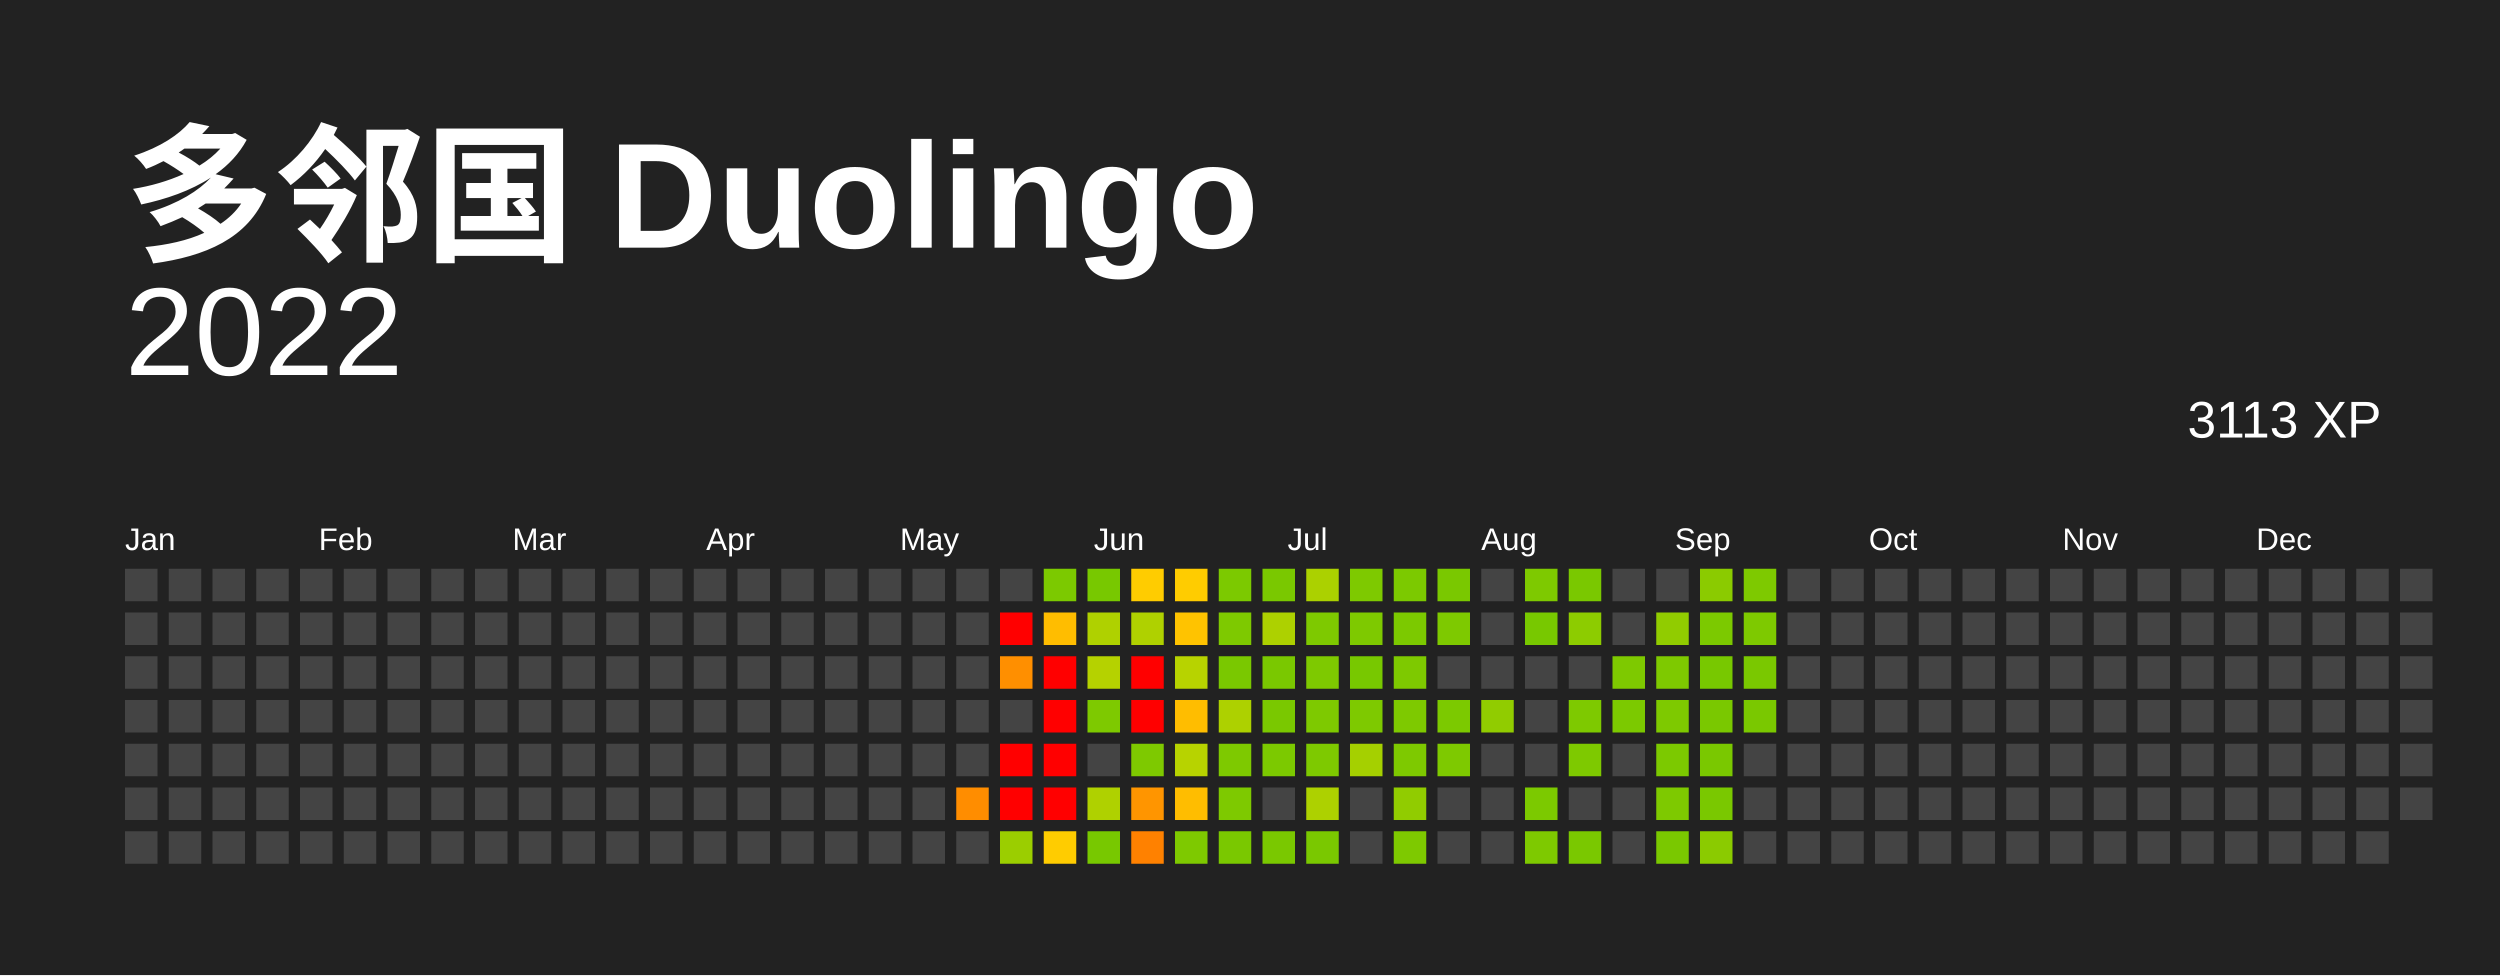
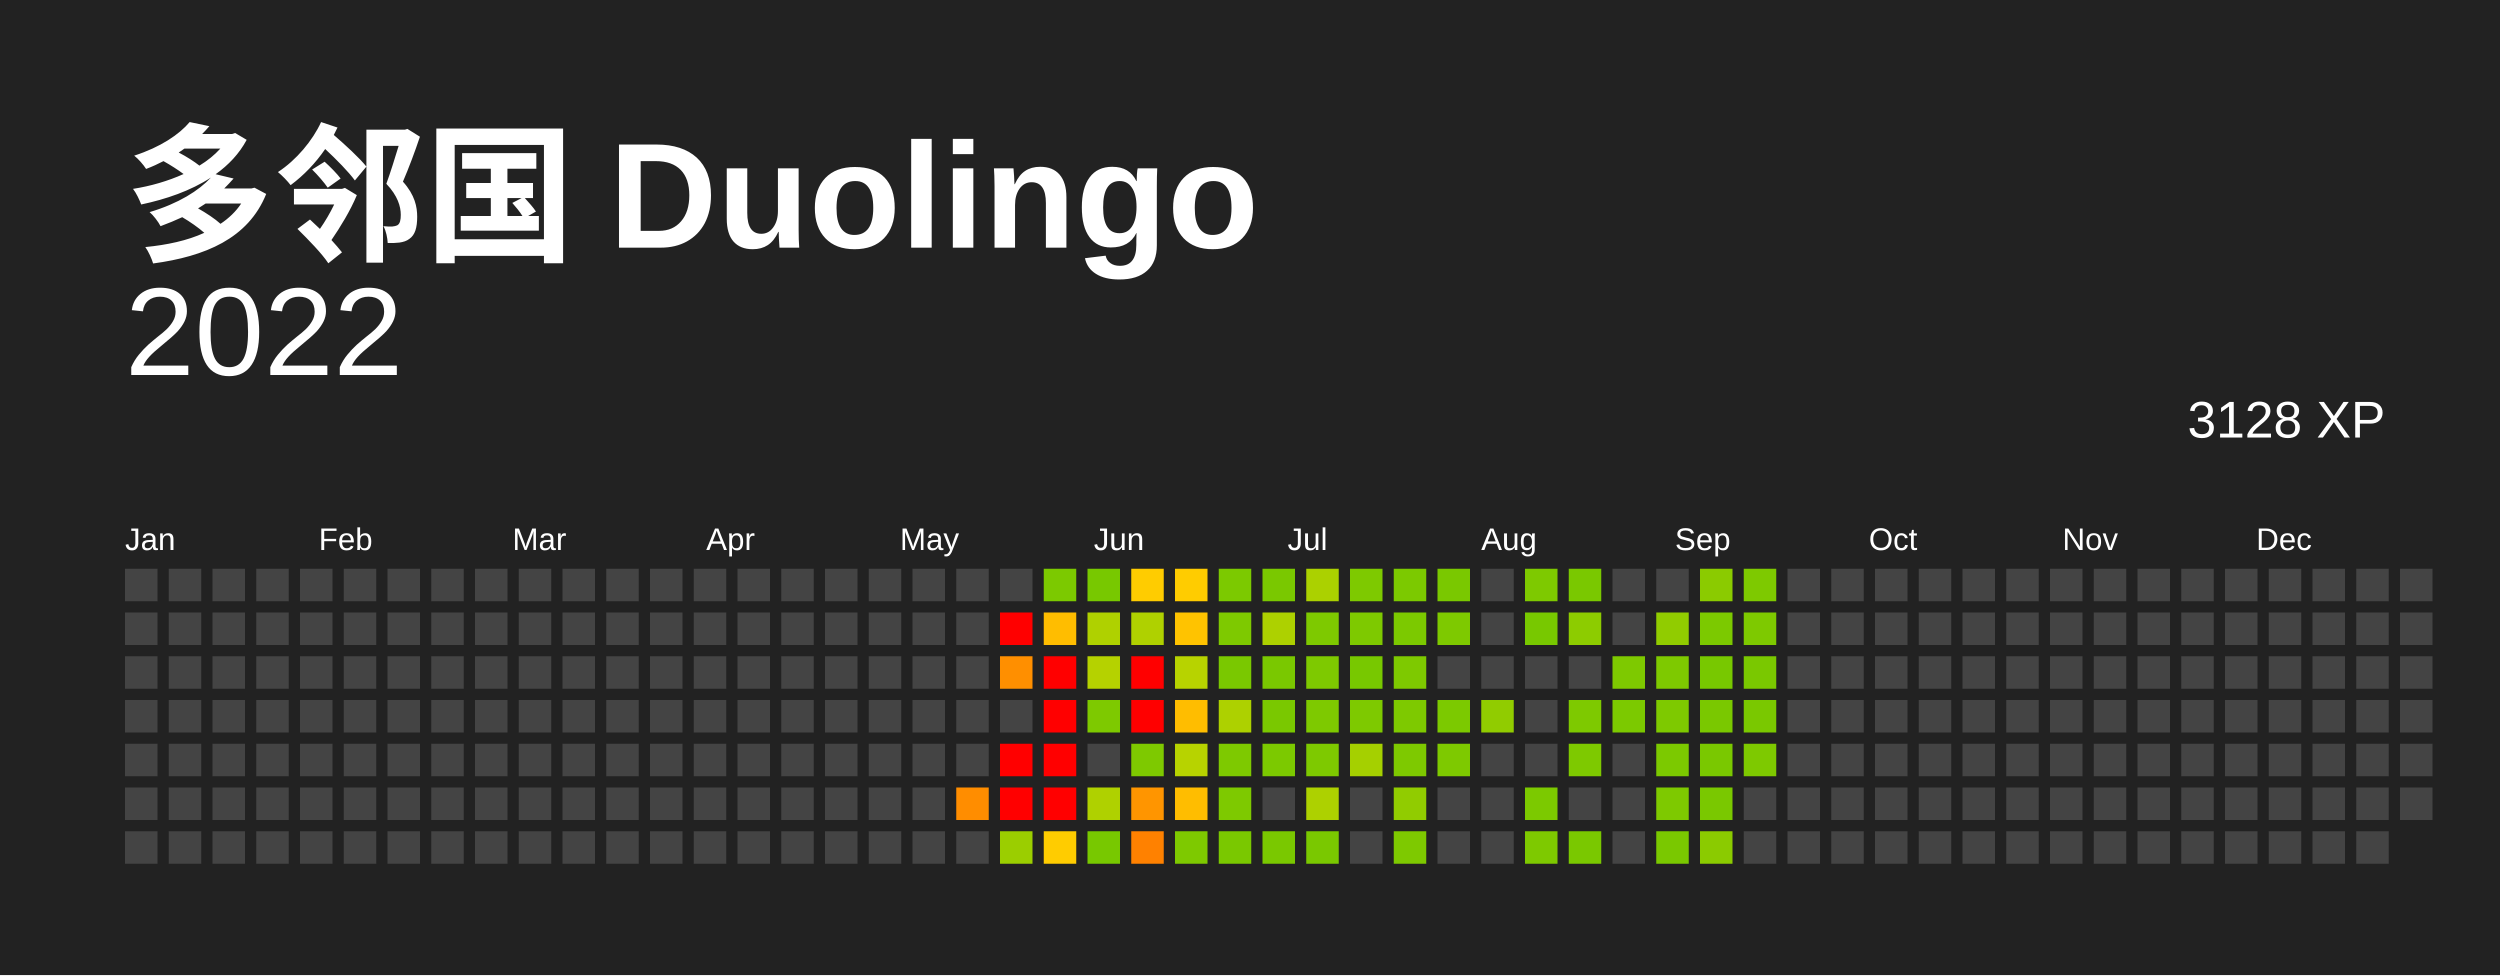
<svg xmlns="http://www.w3.org/2000/svg" baseProfile="full" height="78mm" version="1.1" viewBox="0,0,200,78" width="200mm">
  <defs />
  <rect fill="#222222" height="78" width="200" x="0" y="0" />
  <text fill="#FFFFFF" style="font-size:12px; font-family:Arial; font-weight:bold;" x="10" y="20"> 多邻国 Duolingo</text>
  <text alignment-baseline="hanging" fill="#FFFFFF" style="font-size:10.0px; font-family:Arial;" x="10" y="30">2022</text>
-   <text alignment-baseline="hanging" fill="#FFFFFF" style="font-size:4.125px; font-family:Arial;" x="175" y="35">3113 XP</text>
+   <text alignment-baseline="hanging" fill="#FFFFFF" style="font-size:4.125px; font-family:Arial;" x="175" y="35">3128 XP</text>
  <text fill="#FFFFFF" style="font-size:2.5px; font-family:Arial" x="10.0" y="44">Jan</text>
  <text fill="#FFFFFF" style="font-size:2.5px; font-family:Arial" x="25.5" y="44">Feb</text>
  <text fill="#FFFFFF" style="font-size:2.5px; font-family:Arial" x="41.0" y="44">Mar</text>
  <text fill="#FFFFFF" style="font-size:2.5px; font-family:Arial" x="56.5" y="44">Apr</text>
  <text fill="#FFFFFF" style="font-size:2.5px; font-family:Arial" x="72.0" y="44">May</text>
  <text fill="#FFFFFF" style="font-size:2.5px; font-family:Arial" x="87.5" y="44">Jun</text>
  <text fill="#FFFFFF" style="font-size:2.5px; font-family:Arial" x="103.0" y="44">Jul</text>
  <text fill="#FFFFFF" style="font-size:2.5px; font-family:Arial" x="118.5" y="44">Aug</text>
  <text fill="#FFFFFF" style="font-size:2.5px; font-family:Arial" x="134.0" y="44">Sep</text>
  <text fill="#FFFFFF" style="font-size:2.5px; font-family:Arial" x="149.5" y="44">Oct</text>
  <text fill="#FFFFFF" style="font-size:2.5px; font-family:Arial" x="165.0" y="44">Nov</text>
  <text fill="#FFFFFF" style="font-size:2.5px; font-family:Arial" x="180.5" y="44">Dec</text>
  <rect fill="#444444" height="2.6" width="2.6" x="10.0" y="45.5" />
  <rect fill="#444444" height="2.6" width="2.6" x="10.0" y="49.0" />
  <rect fill="#444444" height="2.6" width="2.6" x="10.0" y="52.5" />
  <rect fill="#444444" height="2.6" width="2.6" x="10.0" y="56.0" />
  <rect fill="#444444" height="2.6" width="2.6" x="10.0" y="59.5" />
  <rect fill="#444444" height="2.6" width="2.6" x="10.0" y="63.0" />
  <rect fill="#444444" height="2.6" width="2.6" x="10.0" y="66.5" />
  <rect fill="#444444" height="2.6" width="2.6" x="13.5" y="45.5" />
  <rect fill="#444444" height="2.6" width="2.6" x="13.5" y="49.0" />
  <rect fill="#444444" height="2.6" width="2.6" x="13.5" y="52.5" />
  <rect fill="#444444" height="2.6" width="2.6" x="13.5" y="56.0" />
  <rect fill="#444444" height="2.6" width="2.6" x="13.5" y="59.5" />
  <rect fill="#444444" height="2.6" width="2.6" x="13.5" y="63.0" />
  <rect fill="#444444" height="2.6" width="2.6" x="13.5" y="66.5" />
  <rect fill="#444444" height="2.6" width="2.6" x="17.0" y="45.5" />
  <rect fill="#444444" height="2.6" width="2.6" x="17.0" y="49.0" />
  <rect fill="#444444" height="2.6" width="2.6" x="17.0" y="52.5" />
  <rect fill="#444444" height="2.6" width="2.6" x="17.0" y="56.0" />
  <rect fill="#444444" height="2.6" width="2.6" x="17.0" y="59.5" />
  <rect fill="#444444" height="2.6" width="2.6" x="17.0" y="63.0" />
  <rect fill="#444444" height="2.6" width="2.6" x="17.0" y="66.5" />
  <rect fill="#444444" height="2.6" width="2.6" x="20.5" y="45.5" />
  <rect fill="#444444" height="2.6" width="2.6" x="20.5" y="49.0" />
  <rect fill="#444444" height="2.6" width="2.6" x="20.5" y="52.5" />
  <rect fill="#444444" height="2.6" width="2.6" x="20.5" y="56.0" />
  <rect fill="#444444" height="2.6" width="2.6" x="20.5" y="59.5" />
  <rect fill="#444444" height="2.6" width="2.6" x="20.5" y="63.0" />
  <rect fill="#444444" height="2.6" width="2.6" x="20.5" y="66.5" />
  <rect fill="#444444" height="2.6" width="2.6" x="24.0" y="45.5" />
  <rect fill="#444444" height="2.6" width="2.6" x="24.0" y="49.0" />
  <rect fill="#444444" height="2.6" width="2.6" x="24.0" y="52.5" />
  <rect fill="#444444" height="2.6" width="2.6" x="24.0" y="56.0" />
  <rect fill="#444444" height="2.6" width="2.6" x="24.0" y="59.5" />
  <rect fill="#444444" height="2.6" width="2.6" x="24.0" y="63.0" />
  <rect fill="#444444" height="2.6" width="2.6" x="24.0" y="66.5" />
  <rect fill="#444444" height="2.6" width="2.6" x="27.5" y="45.5" />
  <rect fill="#444444" height="2.6" width="2.6" x="27.5" y="49.0" />
  <rect fill="#444444" height="2.6" width="2.6" x="27.5" y="52.5" />
  <rect fill="#444444" height="2.6" width="2.6" x="27.5" y="56.0" />
  <rect fill="#444444" height="2.6" width="2.6" x="27.5" y="59.5" />
  <rect fill="#444444" height="2.6" width="2.6" x="27.5" y="63.0" />
  <rect fill="#444444" height="2.6" width="2.6" x="27.5" y="66.5" />
  <rect fill="#444444" height="2.6" width="2.6" x="31.0" y="45.5" />
  <rect fill="#444444" height="2.6" width="2.6" x="31.0" y="49.0" />
  <rect fill="#444444" height="2.6" width="2.6" x="31.0" y="52.5" />
  <rect fill="#444444" height="2.6" width="2.6" x="31.0" y="56.0" />
  <rect fill="#444444" height="2.6" width="2.6" x="31.0" y="59.5" />
  <rect fill="#444444" height="2.6" width="2.6" x="31.0" y="63.0" />
  <rect fill="#444444" height="2.6" width="2.6" x="31.0" y="66.5" />
  <rect fill="#444444" height="2.6" width="2.6" x="34.5" y="45.5" />
  <rect fill="#444444" height="2.6" width="2.6" x="34.5" y="49.0" />
  <rect fill="#444444" height="2.6" width="2.6" x="34.5" y="52.5" />
  <rect fill="#444444" height="2.6" width="2.6" x="34.5" y="56.0" />
  <rect fill="#444444" height="2.6" width="2.6" x="34.5" y="59.5" />
  <rect fill="#444444" height="2.6" width="2.6" x="34.5" y="63.0" />
  <rect fill="#444444" height="2.6" width="2.6" x="34.5" y="66.5" />
  <rect fill="#444444" height="2.6" width="2.6" x="38.0" y="45.5" />
  <rect fill="#444444" height="2.6" width="2.6" x="38.0" y="49.0" />
  <rect fill="#444444" height="2.6" width="2.6" x="38.0" y="52.5" />
  <rect fill="#444444" height="2.6" width="2.6" x="38.0" y="56.0" />
  <rect fill="#444444" height="2.6" width="2.6" x="38.0" y="59.5" />
  <rect fill="#444444" height="2.6" width="2.6" x="38.0" y="63.0" />
  <rect fill="#444444" height="2.6" width="2.6" x="38.0" y="66.5" />
  <rect fill="#444444" height="2.6" width="2.6" x="41.5" y="45.5" />
  <rect fill="#444444" height="2.6" width="2.6" x="41.5" y="49.0" />
  <rect fill="#444444" height="2.6" width="2.6" x="41.5" y="52.5" />
  <rect fill="#444444" height="2.6" width="2.6" x="41.5" y="56.0" />
  <rect fill="#444444" height="2.6" width="2.6" x="41.5" y="59.5" />
  <rect fill="#444444" height="2.6" width="2.6" x="41.5" y="63.0" />
  <rect fill="#444444" height="2.6" width="2.6" x="41.5" y="66.5" />
  <rect fill="#444444" height="2.6" width="2.6" x="45.0" y="45.5" />
  <rect fill="#444444" height="2.6" width="2.6" x="45.0" y="49.0" />
  <rect fill="#444444" height="2.6" width="2.6" x="45.0" y="52.5" />
  <rect fill="#444444" height="2.6" width="2.6" x="45.0" y="56.0" />
  <rect fill="#444444" height="2.6" width="2.6" x="45.0" y="59.5" />
  <rect fill="#444444" height="2.6" width="2.6" x="45.0" y="63.0" />
  <rect fill="#444444" height="2.6" width="2.6" x="45.0" y="66.5" />
  <rect fill="#444444" height="2.6" width="2.6" x="48.5" y="45.5" />
  <rect fill="#444444" height="2.6" width="2.6" x="48.5" y="49.0" />
  <rect fill="#444444" height="2.6" width="2.6" x="48.5" y="52.5" />
  <rect fill="#444444" height="2.6" width="2.6" x="48.5" y="56.0" />
  <rect fill="#444444" height="2.6" width="2.6" x="48.5" y="59.5" />
  <rect fill="#444444" height="2.6" width="2.6" x="48.5" y="63.0" />
  <rect fill="#444444" height="2.6" width="2.6" x="48.5" y="66.5" />
  <rect fill="#444444" height="2.6" width="2.6" x="52.0" y="45.5" />
  <rect fill="#444444" height="2.6" width="2.6" x="52.0" y="49.0" />
  <rect fill="#444444" height="2.6" width="2.6" x="52.0" y="52.5" />
  <rect fill="#444444" height="2.6" width="2.6" x="52.0" y="56.0" />
  <rect fill="#444444" height="2.6" width="2.6" x="52.0" y="59.5" />
  <rect fill="#444444" height="2.6" width="2.6" x="52.0" y="63.0" />
  <rect fill="#444444" height="2.6" width="2.6" x="52.0" y="66.5" />
  <rect fill="#444444" height="2.6" width="2.6" x="55.5" y="45.5" />
  <rect fill="#444444" height="2.6" width="2.6" x="55.5" y="49.0" />
  <rect fill="#444444" height="2.6" width="2.6" x="55.5" y="52.5" />
  <rect fill="#444444" height="2.6" width="2.6" x="55.5" y="56.0" />
  <rect fill="#444444" height="2.6" width="2.6" x="55.5" y="59.5" />
  <rect fill="#444444" height="2.6" width="2.6" x="55.5" y="63.0" />
  <rect fill="#444444" height="2.6" width="2.6" x="55.5" y="66.5" />
  <rect fill="#444444" height="2.6" width="2.6" x="59.0" y="45.5" />
  <rect fill="#444444" height="2.6" width="2.6" x="59.0" y="49.0" />
  <rect fill="#444444" height="2.6" width="2.6" x="59.0" y="52.5" />
  <rect fill="#444444" height="2.6" width="2.6" x="59.0" y="56.0" />
  <rect fill="#444444" height="2.6" width="2.6" x="59.0" y="59.5" />
  <rect fill="#444444" height="2.6" width="2.6" x="59.0" y="63.0" />
  <rect fill="#444444" height="2.6" width="2.6" x="59.0" y="66.5" />
  <rect fill="#444444" height="2.6" width="2.6" x="62.5" y="45.5" />
  <rect fill="#444444" height="2.6" width="2.6" x="62.5" y="49.0" />
  <rect fill="#444444" height="2.6" width="2.6" x="62.5" y="52.5" />
  <rect fill="#444444" height="2.6" width="2.6" x="62.5" y="56.0" />
  <rect fill="#444444" height="2.6" width="2.6" x="62.5" y="59.5" />
  <rect fill="#444444" height="2.6" width="2.6" x="62.5" y="63.0" />
  <rect fill="#444444" height="2.6" width="2.6" x="62.5" y="66.5" />
  <rect fill="#444444" height="2.6" width="2.6" x="66.0" y="45.5" />
  <rect fill="#444444" height="2.6" width="2.6" x="66.0" y="49.0" />
  <rect fill="#444444" height="2.6" width="2.6" x="66.0" y="52.5" />
  <rect fill="#444444" height="2.6" width="2.6" x="66.0" y="56.0" />
  <rect fill="#444444" height="2.6" width="2.6" x="66.0" y="59.5" />
  <rect fill="#444444" height="2.6" width="2.6" x="66.0" y="63.0" />
  <rect fill="#444444" height="2.6" width="2.6" x="66.0" y="66.5" />
  <rect fill="#444444" height="2.6" width="2.6" x="69.5" y="45.5" />
  <rect fill="#444444" height="2.6" width="2.6" x="69.5" y="49.0" />
  <rect fill="#444444" height="2.6" width="2.6" x="69.5" y="52.5" />
  <rect fill="#444444" height="2.6" width="2.6" x="69.5" y="56.0" />
  <rect fill="#444444" height="2.6" width="2.6" x="69.5" y="59.5" />
  <rect fill="#444444" height="2.6" width="2.6" x="69.5" y="63.0" />
  <rect fill="#444444" height="2.6" width="2.6" x="69.5" y="66.5" />
  <rect fill="#444444" height="2.6" width="2.6" x="73.0" y="45.5" />
  <rect fill="#444444" height="2.6" width="2.6" x="73.0" y="49.0" />
  <rect fill="#444444" height="2.6" width="2.6" x="73.0" y="52.5" />
  <rect fill="#444444" height="2.6" width="2.6" x="73.0" y="56.0" />
  <rect fill="#444444" height="2.6" width="2.6" x="73.0" y="59.5" />
  <rect fill="#444444" height="2.6" width="2.6" x="73.0" y="63.0" />
  <rect fill="#444444" height="2.6" width="2.6" x="73.0" y="66.5" />
  <rect fill="#444444" height="2.6" width="2.6" x="76.5" y="45.5" />
  <rect fill="#444444" height="2.6" width="2.6" x="76.5" y="49.0" />
  <rect fill="#444444" height="2.6" width="2.6" x="76.5" y="52.5" />
  <rect fill="#444444" height="2.6" width="2.6" x="76.5" y="56.0" />
  <rect fill="#444444" height="2.6" width="2.6" x="76.5" y="59.5" />
  <rect fill="#ff8d00" height="2.6" width="2.6" x="76.5" y="63.0" />
  <rect fill="#444444" height="2.6" width="2.6" x="76.5" y="66.5" />
  <rect fill="#444444" height="2.6" width="2.6" x="80.0" y="45.5" />
  <rect fill="red" height="2.6" width="2.6" x="80.0" y="49.0" />
  <rect fill="#ff8f00" height="2.6" width="2.6" x="80.0" y="52.5" />
  <rect fill="#444444" height="2.6" width="2.6" x="80.0" y="56.0" />
  <rect fill="red" height="2.6" width="2.6" x="80.0" y="59.5" />
  <rect fill="red" height="2.6" width="2.6" x="80.0" y="63.0" />
  <rect fill="#9bce00" height="2.6" width="2.6" x="80.0" y="66.5" />
  <rect fill="#7cc900" height="2.6" width="2.6" x="83.5" y="45.5" />
  <rect fill="#ffbd00" height="2.6" width="2.6" x="83.5" y="49.0" />
  <rect fill="red" height="2.6" width="2.6" x="83.5" y="52.5" />
  <rect fill="red" height="2.6" width="2.6" x="83.5" y="56.0" />
  <rect fill="red" height="2.6" width="2.6" x="83.5" y="59.5" />
  <rect fill="red" height="2.6" width="2.6" x="83.5" y="63.0" />
  <rect fill="#ffcc00" height="2.6" width="2.6" x="83.5" y="66.5" />
  <rect fill="#78c800" height="2.6" width="2.6" x="87.0" y="45.5" />
  <rect fill="#afd100" height="2.6" width="2.6" x="87.0" y="49.0" />
  <rect fill="#b5d200" height="2.6" width="2.6" x="87.0" y="52.5" />
  <rect fill="#7ec900" height="2.6" width="2.6" x="87.0" y="56.0" />
  <rect fill="#444444" height="2.6" width="2.6" x="87.0" y="59.5" />
  <rect fill="#afd100" height="2.6" width="2.6" x="87.0" y="63.0" />
  <rect fill="#78c800" height="2.6" width="2.6" x="87.0" y="66.5" />
  <rect fill="#ffcc00" height="2.6" width="2.6" x="90.5" y="45.5" />
  <rect fill="#afd100" height="2.6" width="2.6" x="90.5" y="49.0" />
  <rect fill="red" height="2.6" width="2.6" x="90.5" y="52.5" />
  <rect fill="red" height="2.6" width="2.6" x="90.5" y="56.0" />
  <rect fill="#7ec900" height="2.6" width="2.6" x="90.5" y="59.5" />
  <rect fill="#ff9500" height="2.6" width="2.6" x="90.5" y="63.0" />
  <rect fill="#ff8100" height="2.6" width="2.6" x="90.5" y="66.5" />
  <rect fill="#ffcc00" height="2.6" width="2.6" x="94.0" y="45.5" />
  <rect fill="#ffc300" height="2.6" width="2.6" x="94.0" y="49.0" />
  <rect fill="#b7d300" height="2.6" width="2.6" x="94.0" y="52.5" />
  <rect fill="#ffbd00" height="2.6" width="2.6" x="94.0" y="56.0" />
  <rect fill="#b7d300" height="2.6" width="2.6" x="94.0" y="59.5" />
  <rect fill="#ffbd00" height="2.6" width="2.6" x="94.0" y="63.0" />
  <rect fill="#7ec900" height="2.6" width="2.6" x="94.0" y="66.5" />
  <rect fill="#7cc900" height="2.6" width="2.6" x="97.5" y="45.5" />
  <rect fill="#7ec900" height="2.6" width="2.6" x="97.5" y="49.0" />
  <rect fill="#7ac800" height="2.6" width="2.6" x="97.5" y="52.5" />
  <rect fill="#add100" height="2.6" width="2.6" x="97.5" y="56.0" />
  <rect fill="#7ec900" height="2.6" width="2.6" x="97.5" y="59.5" />
  <rect fill="#7ec900" height="2.6" width="2.6" x="97.5" y="63.0" />
  <rect fill="#7ac800" height="2.6" width="2.6" x="97.5" y="66.5" />
  <rect fill="#7ac800" height="2.6" width="2.6" x="101.0" y="45.5" />
  <rect fill="#add100" height="2.6" width="2.6" x="101.0" y="49.0" />
  <rect fill="#7ac800" height="2.6" width="2.6" x="101.0" y="52.5" />
  <rect fill="#7ac800" height="2.6" width="2.6" x="101.0" y="56.0" />
  <rect fill="#7cc900" height="2.6" width="2.6" x="101.0" y="59.5" />
  <rect fill="#444444" height="2.6" width="2.6" x="101.0" y="63.0" />
  <rect fill="#7ac800" height="2.6" width="2.6" x="101.0" y="66.5" />
  <rect fill="#abd100" height="2.6" width="2.6" x="104.5" y="45.5" />
  <rect fill="#7ec900" height="2.6" width="2.6" x="104.5" y="49.0" />
  <rect fill="#7ec900" height="2.6" width="2.6" x="104.5" y="52.5" />
  <rect fill="#7ec900" height="2.6" width="2.6" x="104.5" y="56.0" />
  <rect fill="#7ec900" height="2.6" width="2.6" x="104.5" y="59.5" />
  <rect fill="#add100" height="2.6" width="2.6" x="104.5" y="63.0" />
  <rect fill="#7ac800" height="2.6" width="2.6" x="104.5" y="66.5" />
  <rect fill="#7ec900" height="2.6" width="2.6" x="108.0" y="45.5" />
  <rect fill="#7ec900" height="2.6" width="2.6" x="108.0" y="49.0" />
  <rect fill="#78c800" height="2.6" width="2.6" x="108.0" y="52.5" />
  <rect fill="#7ec900" height="2.6" width="2.6" x="108.0" y="56.0" />
  <rect fill="#a5d000" height="2.6" width="2.6" x="108.0" y="59.5" />
  <rect fill="#444444" height="2.6" width="2.6" x="108.0" y="63.0" />
  <rect fill="#444444" height="2.6" width="2.6" x="108.0" y="66.5" />
  <rect fill="#7cc900" height="2.6" width="2.6" x="111.5" y="45.5" />
  <rect fill="#7cc900" height="2.6" width="2.6" x="111.5" y="49.0" />
  <rect fill="#7ec900" height="2.6" width="2.6" x="111.5" y="52.5" />
  <rect fill="#7ec900" height="2.6" width="2.6" x="111.5" y="56.0" />
  <rect fill="#7ec900" height="2.6" width="2.6" x="111.5" y="59.5" />
  <rect fill="#91cc00" height="2.6" width="2.6" x="111.5" y="63.0" />
  <rect fill="#7ec900" height="2.6" width="2.6" x="111.5" y="66.5" />
  <rect fill="#7ac800" height="2.6" width="2.6" x="115.0" y="45.5" />
  <rect fill="#7ec900" height="2.6" width="2.6" x="115.0" y="49.0" />
  <rect fill="#444444" height="2.6" width="2.6" x="115.0" y="52.5" />
  <rect fill="#7cc900" height="2.6" width="2.6" x="115.0" y="56.0" />
  <rect fill="#7ec900" height="2.6" width="2.6" x="115.0" y="59.5" />
  <rect fill="#444444" height="2.6" width="2.6" x="115.0" y="63.0" />
  <rect fill="#444444" height="2.6" width="2.6" x="115.0" y="66.5" />
  <rect fill="#444444" height="2.6" width="2.6" x="118.5" y="45.5" />
  <rect fill="#444444" height="2.6" width="2.6" x="118.5" y="49.0" />
  <rect fill="#444444" height="2.6" width="2.6" x="118.5" y="52.5" />
  <rect fill="#91cc00" height="2.6" width="2.6" x="118.5" y="56.0" />
  <rect fill="#444444" height="2.6" width="2.6" x="118.5" y="59.5" />
  <rect fill="#444444" height="2.6" width="2.6" x="118.5" y="63.0" />
  <rect fill="#444444" height="2.6" width="2.6" x="118.5" y="66.5" />
  <rect fill="#7ec900" height="2.6" width="2.6" x="122.0" y="45.5" />
  <rect fill="#78c800" height="2.6" width="2.6" x="122.0" y="49.0" />
  <rect fill="#444444" height="2.6" width="2.6" x="122.0" y="52.5" />
  <rect fill="#444444" height="2.6" width="2.6" x="122.0" y="56.0" />
  <rect fill="#444444" height="2.6" width="2.6" x="122.0" y="59.5" />
  <rect fill="#7cc900" height="2.6" width="2.6" x="122.0" y="63.0" />
  <rect fill="#7ec900" height="2.6" width="2.6" x="122.0" y="66.5" />
  <rect fill="#7ac800" height="2.6" width="2.6" x="125.5" y="45.5" />
  <rect fill="#8dcc00" height="2.6" width="2.6" x="125.5" y="49.0" />
  <rect fill="#444444" height="2.6" width="2.6" x="125.5" y="52.5" />
  <rect fill="#7ec900" height="2.6" width="2.6" x="125.5" y="56.0" />
  <rect fill="#7ec900" height="2.6" width="2.6" x="125.5" y="59.5" />
  <rect fill="#444444" height="2.6" width="2.6" x="125.5" y="63.0" />
  <rect fill="#7ac800" height="2.6" width="2.6" x="125.5" y="66.5" />
  <rect fill="#444444" height="2.6" width="2.6" x="129.0" y="45.5" />
  <rect fill="#444444" height="2.6" width="2.6" x="129.0" y="49.0" />
  <rect fill="#7ec900" height="2.6" width="2.6" x="129.0" y="52.5" />
  <rect fill="#7cc900" height="2.6" width="2.6" x="129.0" y="56.0" />
  <rect fill="#444444" height="2.6" width="2.6" x="129.0" y="59.5" />
  <rect fill="#444444" height="2.6" width="2.6" x="129.0" y="63.0" />
  <rect fill="#444444" height="2.6" width="2.6" x="129.0" y="66.5" />
  <rect fill="#444444" height="2.6" width="2.6" x="132.5" y="45.5" />
  <rect fill="#91cc00" height="2.6" width="2.6" x="132.5" y="49.0" />
  <rect fill="#7ec900" height="2.6" width="2.6" x="132.5" y="52.5" />
  <rect fill="#7ec900" height="2.6" width="2.6" x="132.5" y="56.0" />
  <rect fill="#7cc900" height="2.6" width="2.6" x="132.5" y="59.5" />
  <rect fill="#7ec900" height="2.6" width="2.6" x="132.5" y="63.0" />
  <rect fill="#7ac800" height="2.6" width="2.6" x="132.5" y="66.5" />
  <rect fill="#8bcb00" height="2.6" width="2.6" x="136.0" y="45.5" />
  <rect fill="#7cc900" height="2.6" width="2.6" x="136.0" y="49.0" />
  <rect fill="#78c800" height="2.6" width="2.6" x="136.0" y="52.5" />
  <rect fill="#7ac800" height="2.6" width="2.6" x="136.0" y="56.0" />
  <rect fill="#7ac800" height="2.6" width="2.6" x="136.0" y="59.5" />
  <rect fill="#7ac800" height="2.6" width="2.6" x="136.0" y="63.0" />
  <rect fill="#8bcb00" height="2.6" width="2.6" x="136.0" y="66.5" />
  <rect fill="#7ec900" height="2.6" width="2.6" x="139.5" y="45.5" />
  <rect fill="#7ec900" height="2.6" width="2.6" x="139.5" y="49.0" />
  <rect fill="#7ac800" height="2.6" width="2.6" x="139.5" y="52.5" />
  <rect fill="#7ac800" height="2.6" width="2.6" x="139.5" y="56.0" />
-   <rect fill="#444444" height="2.6" width="2.6" x="139.5" y="59.5" />
+   <rect fill="#7ec900" height="2.6" width="2.6" x="139.5" y="59.5" />
  <rect fill="#444444" height="2.6" width="2.6" x="139.5" y="63.0" />
  <rect fill="#444444" height="2.6" width="2.6" x="139.5" y="66.5" />
  <rect fill="#444444" height="2.6" width="2.6" x="143.0" y="45.5" />
  <rect fill="#444444" height="2.6" width="2.6" x="143.0" y="49.0" />
  <rect fill="#444444" height="2.6" width="2.6" x="143.0" y="52.5" />
  <rect fill="#444444" height="2.6" width="2.6" x="143.0" y="56.0" />
  <rect fill="#444444" height="2.6" width="2.6" x="143.0" y="59.5" />
  <rect fill="#444444" height="2.6" width="2.6" x="143.0" y="63.0" />
  <rect fill="#444444" height="2.6" width="2.6" x="143.0" y="66.5" />
  <rect fill="#444444" height="2.6" width="2.6" x="146.5" y="45.5" />
  <rect fill="#444444" height="2.6" width="2.6" x="146.5" y="49.0" />
  <rect fill="#444444" height="2.6" width="2.6" x="146.5" y="52.5" />
  <rect fill="#444444" height="2.6" width="2.6" x="146.5" y="56.0" />
  <rect fill="#444444" height="2.6" width="2.6" x="146.5" y="59.5" />
  <rect fill="#444444" height="2.6" width="2.6" x="146.5" y="63.0" />
  <rect fill="#444444" height="2.6" width="2.6" x="146.5" y="66.5" />
  <rect fill="#444444" height="2.6" width="2.6" x="150.0" y="45.5" />
  <rect fill="#444444" height="2.6" width="2.6" x="150.0" y="49.0" />
  <rect fill="#444444" height="2.6" width="2.6" x="150.0" y="52.5" />
  <rect fill="#444444" height="2.6" width="2.6" x="150.0" y="56.0" />
  <rect fill="#444444" height="2.6" width="2.6" x="150.0" y="59.5" />
  <rect fill="#444444" height="2.6" width="2.6" x="150.0" y="63.0" />
  <rect fill="#444444" height="2.6" width="2.6" x="150.0" y="66.5" />
  <rect fill="#444444" height="2.6" width="2.6" x="153.5" y="45.5" />
  <rect fill="#444444" height="2.6" width="2.6" x="153.5" y="49.0" />
  <rect fill="#444444" height="2.6" width="2.6" x="153.5" y="52.5" />
  <rect fill="#444444" height="2.6" width="2.6" x="153.5" y="56.0" />
  <rect fill="#444444" height="2.6" width="2.6" x="153.5" y="59.5" />
  <rect fill="#444444" height="2.6" width="2.6" x="153.5" y="63.0" />
  <rect fill="#444444" height="2.6" width="2.6" x="153.5" y="66.5" />
  <rect fill="#444444" height="2.6" width="2.6" x="157.0" y="45.5" />
  <rect fill="#444444" height="2.6" width="2.6" x="157.0" y="49.0" />
  <rect fill="#444444" height="2.6" width="2.6" x="157.0" y="52.5" />
  <rect fill="#444444" height="2.6" width="2.6" x="157.0" y="56.0" />
  <rect fill="#444444" height="2.6" width="2.6" x="157.0" y="59.5" />
  <rect fill="#444444" height="2.6" width="2.6" x="157.0" y="63.0" />
  <rect fill="#444444" height="2.6" width="2.6" x="157.0" y="66.5" />
  <rect fill="#444444" height="2.6" width="2.6" x="160.5" y="45.5" />
  <rect fill="#444444" height="2.6" width="2.6" x="160.5" y="49.0" />
  <rect fill="#444444" height="2.6" width="2.6" x="160.5" y="52.5" />
  <rect fill="#444444" height="2.6" width="2.6" x="160.5" y="56.0" />
  <rect fill="#444444" height="2.6" width="2.6" x="160.5" y="59.5" />
  <rect fill="#444444" height="2.6" width="2.6" x="160.5" y="63.0" />
  <rect fill="#444444" height="2.6" width="2.6" x="160.5" y="66.5" />
  <rect fill="#444444" height="2.6" width="2.6" x="164.0" y="45.5" />
  <rect fill="#444444" height="2.6" width="2.6" x="164.0" y="49.0" />
  <rect fill="#444444" height="2.6" width="2.6" x="164.0" y="52.5" />
  <rect fill="#444444" height="2.6" width="2.6" x="164.0" y="56.0" />
  <rect fill="#444444" height="2.6" width="2.6" x="164.0" y="59.5" />
  <rect fill="#444444" height="2.6" width="2.6" x="164.0" y="63.0" />
  <rect fill="#444444" height="2.6" width="2.6" x="164.0" y="66.5" />
  <rect fill="#444444" height="2.6" width="2.6" x="167.5" y="45.5" />
  <rect fill="#444444" height="2.6" width="2.6" x="167.5" y="49.0" />
  <rect fill="#444444" height="2.6" width="2.6" x="167.5" y="52.5" />
  <rect fill="#444444" height="2.6" width="2.6" x="167.5" y="56.0" />
  <rect fill="#444444" height="2.6" width="2.6" x="167.5" y="59.5" />
  <rect fill="#444444" height="2.6" width="2.6" x="167.5" y="63.0" />
  <rect fill="#444444" height="2.6" width="2.6" x="167.5" y="66.5" />
  <rect fill="#444444" height="2.6" width="2.6" x="171.0" y="45.5" />
  <rect fill="#444444" height="2.6" width="2.6" x="171.0" y="49.0" />
  <rect fill="#444444" height="2.6" width="2.6" x="171.0" y="52.5" />
  <rect fill="#444444" height="2.6" width="2.6" x="171.0" y="56.0" />
  <rect fill="#444444" height="2.6" width="2.6" x="171.0" y="59.5" />
  <rect fill="#444444" height="2.6" width="2.6" x="171.0" y="63.0" />
  <rect fill="#444444" height="2.6" width="2.6" x="171.0" y="66.5" />
  <rect fill="#444444" height="2.6" width="2.6" x="174.5" y="45.5" />
  <rect fill="#444444" height="2.6" width="2.6" x="174.5" y="49.0" />
  <rect fill="#444444" height="2.6" width="2.6" x="174.5" y="52.5" />
  <rect fill="#444444" height="2.6" width="2.6" x="174.5" y="56.0" />
  <rect fill="#444444" height="2.6" width="2.6" x="174.5" y="59.5" />
  <rect fill="#444444" height="2.6" width="2.6" x="174.5" y="63.0" />
  <rect fill="#444444" height="2.6" width="2.6" x="174.5" y="66.5" />
  <rect fill="#444444" height="2.6" width="2.6" x="178.0" y="45.5" />
  <rect fill="#444444" height="2.6" width="2.6" x="178.0" y="49.0" />
  <rect fill="#444444" height="2.6" width="2.6" x="178.0" y="52.5" />
  <rect fill="#444444" height="2.6" width="2.6" x="178.0" y="56.0" />
  <rect fill="#444444" height="2.6" width="2.6" x="178.0" y="59.5" />
  <rect fill="#444444" height="2.6" width="2.6" x="178.0" y="63.0" />
  <rect fill="#444444" height="2.6" width="2.6" x="178.0" y="66.5" />
  <rect fill="#444444" height="2.6" width="2.6" x="181.5" y="45.5" />
  <rect fill="#444444" height="2.6" width="2.6" x="181.5" y="49.0" />
  <rect fill="#444444" height="2.6" width="2.6" x="181.5" y="52.5" />
  <rect fill="#444444" height="2.6" width="2.6" x="181.5" y="56.0" />
  <rect fill="#444444" height="2.6" width="2.6" x="181.5" y="59.5" />
  <rect fill="#444444" height="2.6" width="2.6" x="181.5" y="63.0" />
  <rect fill="#444444" height="2.6" width="2.6" x="181.5" y="66.5" />
  <rect fill="#444444" height="2.6" width="2.6" x="185.0" y="45.5" />
  <rect fill="#444444" height="2.6" width="2.6" x="185.0" y="49.0" />
  <rect fill="#444444" height="2.6" width="2.6" x="185.0" y="52.5" />
  <rect fill="#444444" height="2.6" width="2.6" x="185.0" y="56.0" />
  <rect fill="#444444" height="2.6" width="2.6" x="185.0" y="59.5" />
  <rect fill="#444444" height="2.6" width="2.6" x="185.0" y="63.0" />
  <rect fill="#444444" height="2.6" width="2.6" x="185.0" y="66.5" />
  <rect fill="#444444" height="2.6" width="2.6" x="188.5" y="45.5" />
  <rect fill="#444444" height="2.6" width="2.6" x="188.5" y="49.0" />
  <rect fill="#444444" height="2.6" width="2.6" x="188.5" y="52.5" />
  <rect fill="#444444" height="2.6" width="2.6" x="188.5" y="56.0" />
  <rect fill="#444444" height="2.6" width="2.6" x="188.5" y="59.5" />
  <rect fill="#444444" height="2.6" width="2.6" x="188.5" y="63.0" />
  <rect fill="#444444" height="2.6" width="2.6" x="188.5" y="66.5" />
  <rect fill="#444444" height="2.6" width="2.6" x="192.0" y="45.5" />
  <rect fill="#444444" height="2.6" width="2.6" x="192.0" y="49.0" />
  <rect fill="#444444" height="2.6" width="2.6" x="192.0" y="52.5" />
  <rect fill="#444444" height="2.6" width="2.6" x="192.0" y="56.0" />
  <rect fill="#444444" height="2.6" width="2.6" x="192.0" y="59.5" />
  <rect fill="#444444" height="2.6" width="2.6" x="192.0" y="63.0" />
</svg>
